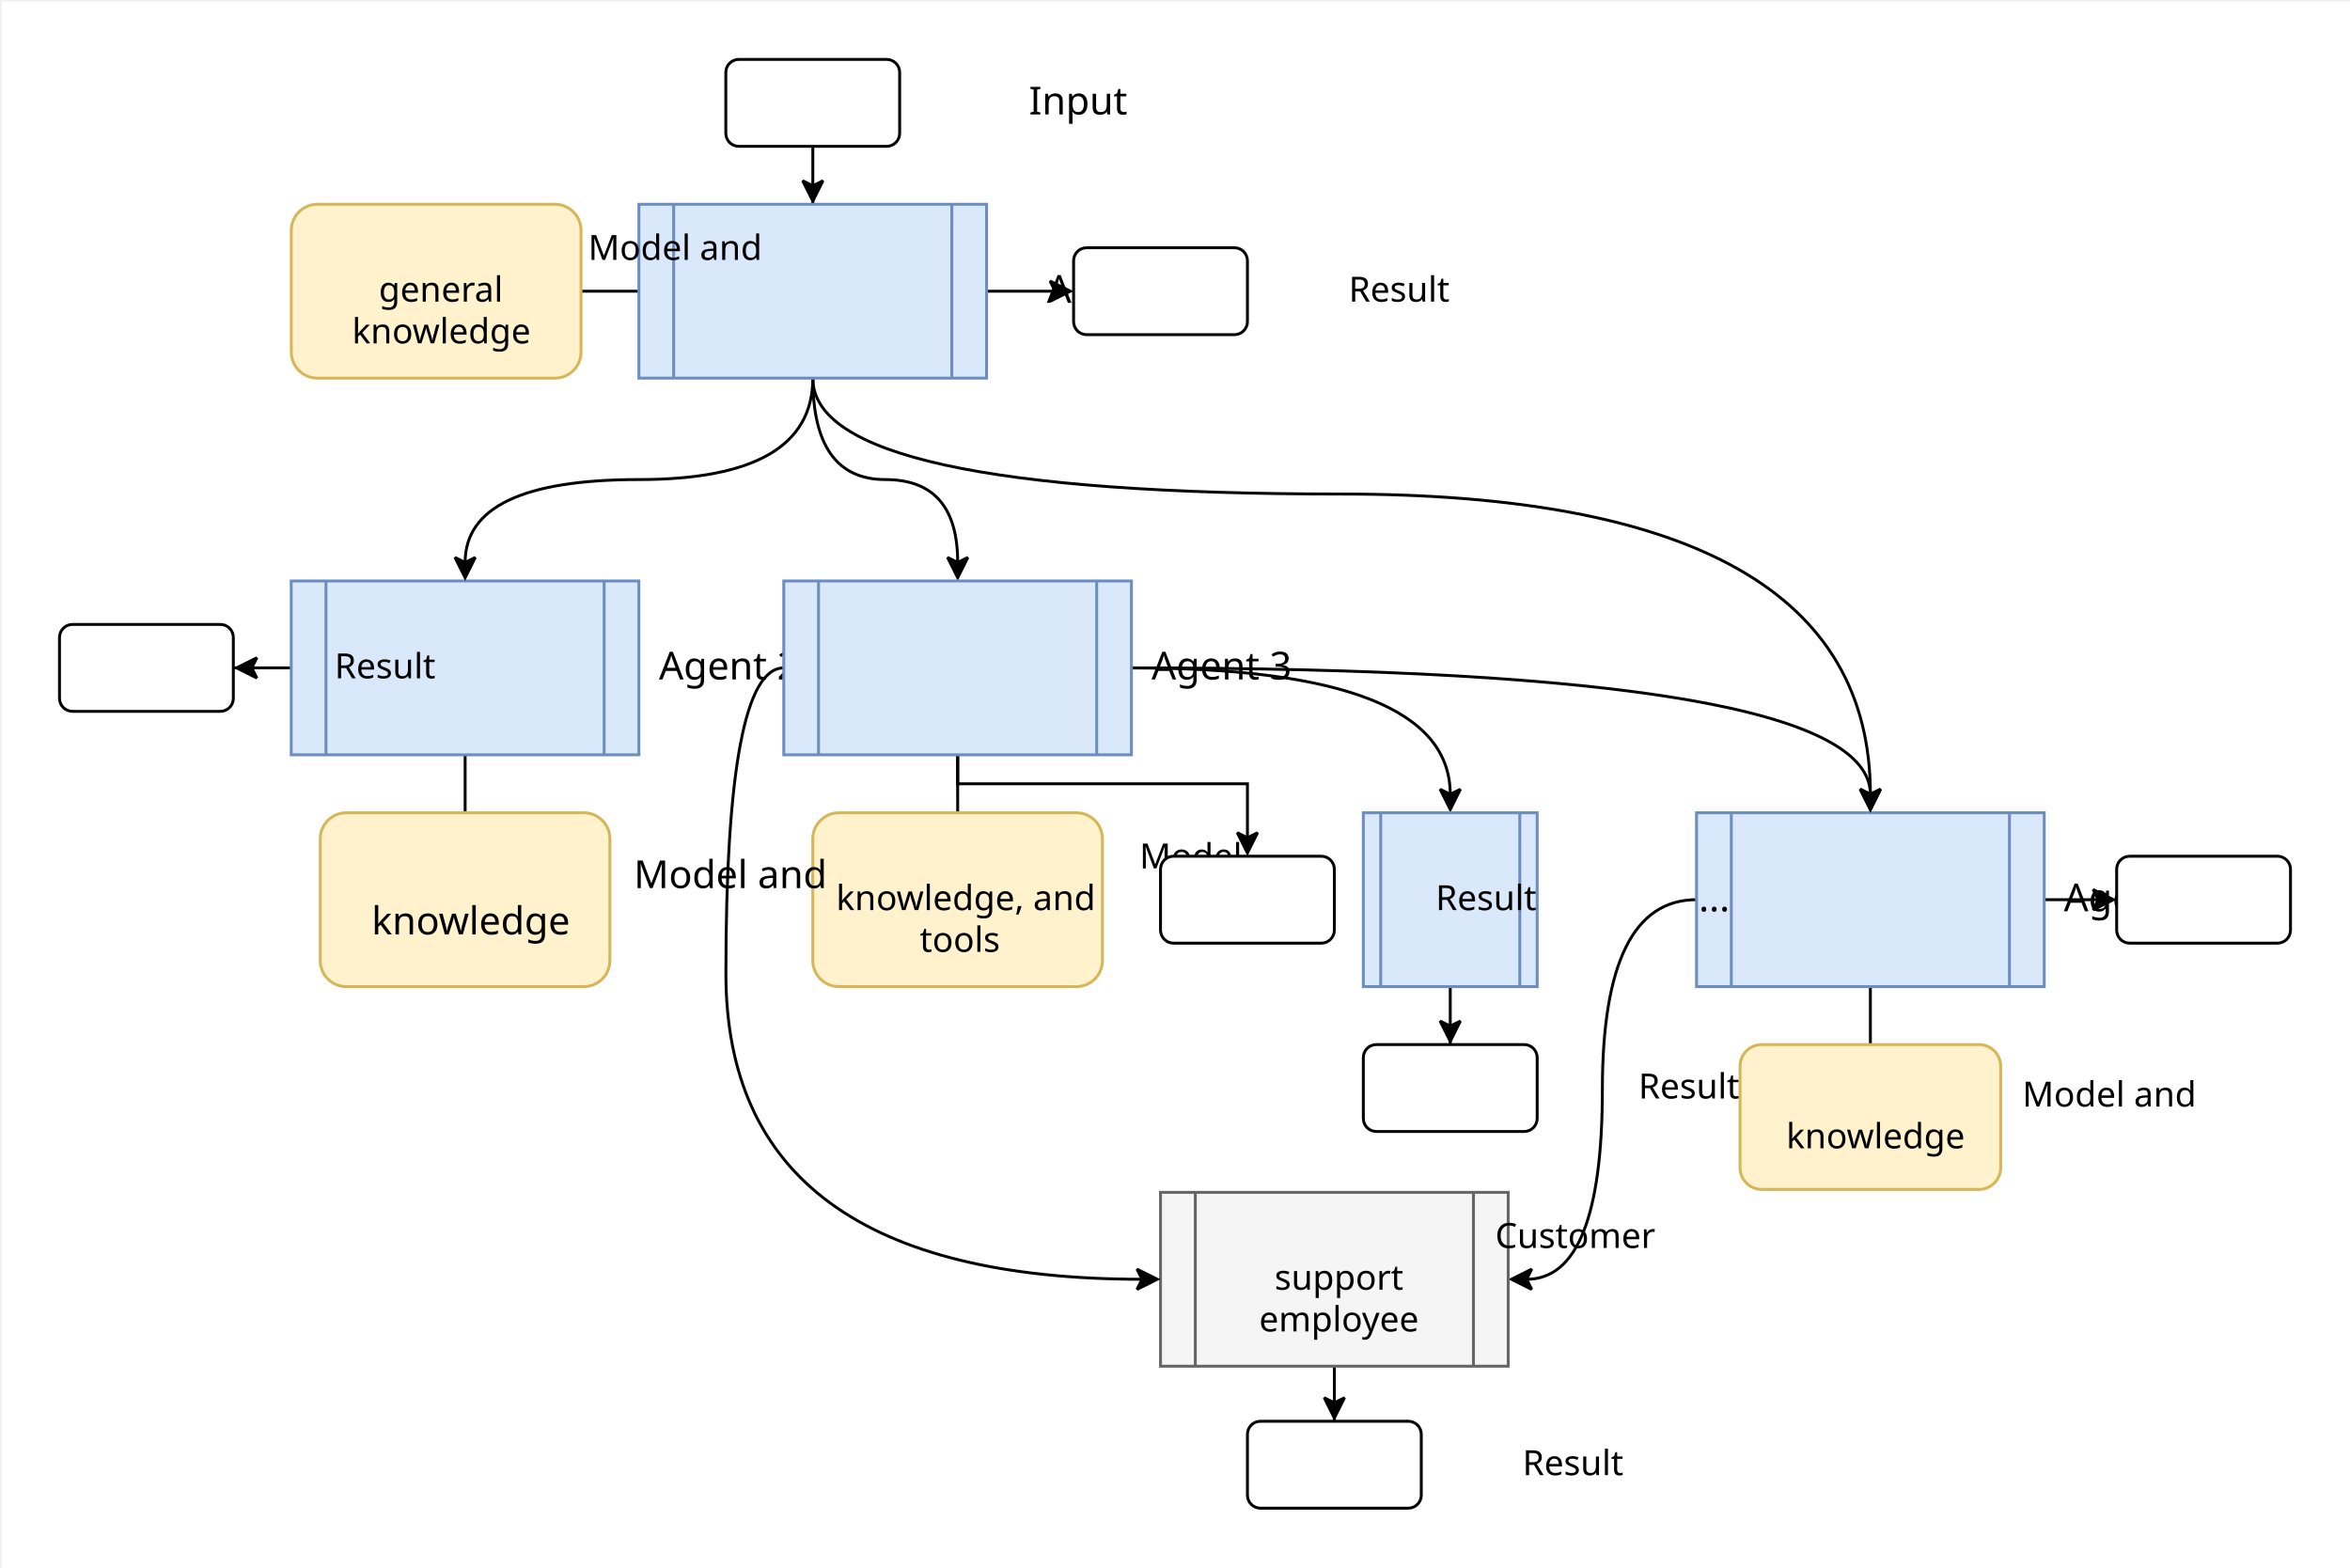
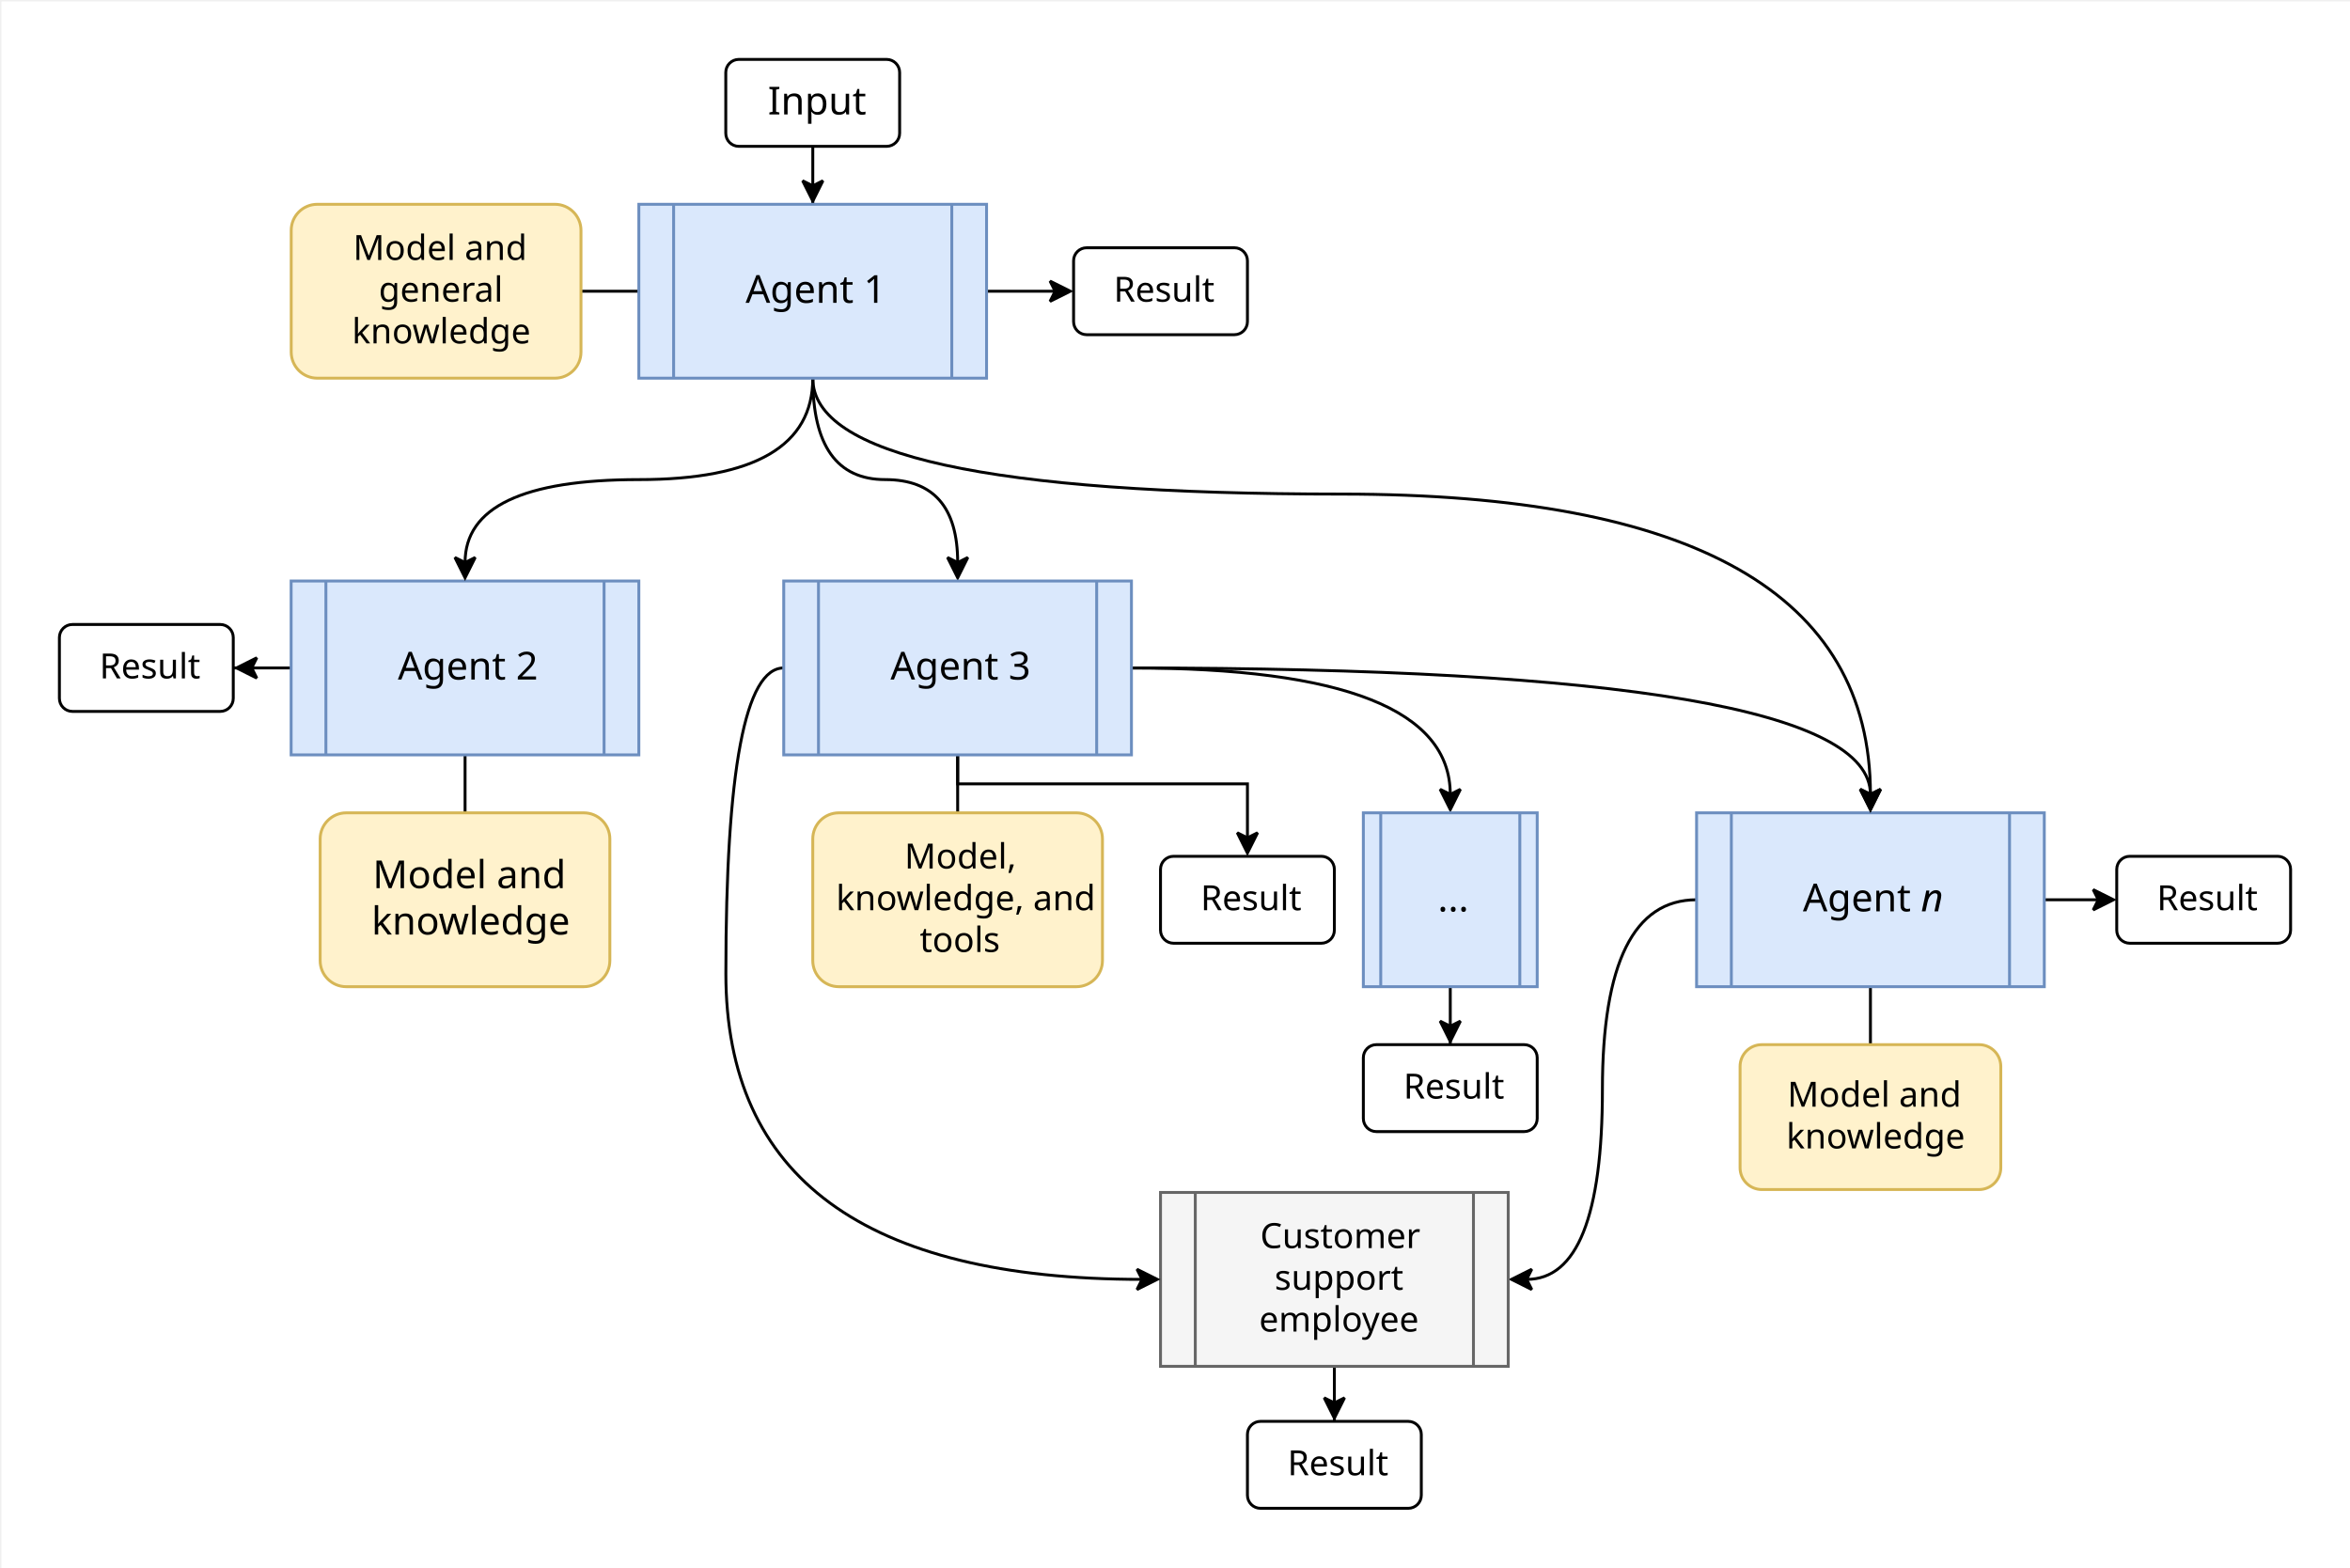
- <svg xmlns="http://www.w3.org/2000/svg" xmlns:ns1="http://schemas.microsoft.com/visio/2003/SVGExtensions/" width="8.448in" height="5.635in" viewBox="0 0 608.25 405.75" xml:space="preserve" color-interpolation-filters="sRGB" class="st15">
-   <ns1:documentProperties ns1:langID="2052" ns1:viewMarkup="false" />
-   <style type="text/css">
- 	
- 		.st1 {fill:#ffffff;stroke:none;stroke-linecap:butt;stroke-width:0.75}
- 		.st2 {fill:none}
- 		.st3 {stroke:#000000;stroke-linecap:butt;stroke-width:0.75}
- 		.st4 {fill:#000000;stroke:#000000;stroke-linecap:butt;stroke-width:0.75}
- 		.st5 {fill:#ffffff;stroke:#000000;stroke-linecap:butt;stroke-width:0.75}
- 		.st6 {fill:#000000;font-family:Segoe UI;font-size:0.833em}
- 		.st7 {fill:#dae8fc;stroke:#6c8ebf;stroke-linecap:butt;stroke-width:0.75}
- 		.st8 {stroke:#6c8ebf;stroke-linecap:butt;stroke-width:0.75}
- 		.st9 {font-size:1em;font-style:italic}
- 		.st10 {fill:#fff2cc;stroke:#d6b656;stroke-linecap:butt;stroke-width:0.75}
- 		.st11 {fill:#000000;font-family:Segoe UI;font-size:0.75em}
- 		.st12 {font-size:1em}
- 		.st13 {fill:#f5f5f5;stroke:#666666;stroke-linecap:butt;stroke-width:0.75}
- 		.st14 {stroke:#666666;stroke-linecap:butt;stroke-width:0.75}
- 		.st15 {fill:none;fill-rule:evenodd;font-size:12px;overflow:visible;stroke-linecap:square;stroke-miterlimit:3}
- 	
- 	</style>
-   <g ns1:mID="0" ns1:index="1" ns1:groupContext="foregroundPage">
-     <ns1:pageProperties ns1:drawingScale="1" ns1:pageScale="1" ns1:drawingUnits="19" ns1:shadowOffsetX="9" ns1:shadowOffsetY="-9" />
-     <g id="shape1-1" ns1:mID="1" ns1:groupContext="shape" transform="translate(0.375,0.375)">
-       <rect x="0" y="0" width="608.25" height="405.75" class="st1" />
+ <svg xmlns="http://www.w3.org/2000/svg" width="811" height="541" class="st15" color-interpolation-filters="sRGB" viewBox="0 0 608.25 405.75" xml:space="preserve">
+   <style type="text/css">.st1{fill:#fff;stroke:none;stroke-linecap:butt;stroke-width:.75}.st2{fill:none}.st3,.st4,.st5{stroke:#000;stroke-linecap:butt;stroke-width:.75}.st4{fill:#000}.st5{fill:#fff}.st6{fill:#000;font-family:Segoe UI;font-size:.833em}.st7{fill:#dae8fc}.st7,.st8{stroke:#6c8ebf;stroke-linecap:butt;stroke-width:.75}.st9{font-size:1em;font-style:italic}.st10{fill:#fff2cc;stroke:#d6b656;stroke-linecap:butt;stroke-width:.75}.st11{fill:#000;font-family:Segoe UI;font-size:.75em}.st12{font-size:1em}.st13{fill:#f5f5f5}.st13,.st14{stroke:#666;stroke-linecap:butt;stroke-width:.75}.st15{fill:none;fill-rule:evenodd;font-size:12px;overflow:visible;stroke-linecap:square;stroke-miterlimit:3}</style>
+   <g>
+     <g id="shape1-1" transform="translate(0.375,0.375)">
+       <rect width="608.25" height="405.75" x="0" y="0" class="st1" />
    </g>
-     <g id="group2-3" transform="translate(15.375,-15.375)" ns1:mID="2" ns1:groupContext="group">
-       <g id="group3-4" transform="translate(192.375,-337.5)" ns1:mID="3" ns1:groupContext="group">
-         <g id="shape4-5" ns1:mID="4" ns1:groupContext="shape" transform="translate(2.625,5.68434E-14)">
+     <g id="group2-3" transform="translate(15.375,-15.375)">
+       <g id="group3-4" transform="translate(192.375,-337.5)">
+         <g id="shape4-5" transform="translate(2.625,5.68434E-14)">
          <path d="M0 390.75 L0 405.75 L0 390.75 L0 400.97 L0 390.75 Z" class="st2" />
          <path d="M0 390.75 L0 405.75 L0 390.75 L0 400.97" class="st3" />
        </g>
-         <g id="shape5-8" ns1:mID="5" ns1:groupContext="shape" transform="translate(7.99361E-15,-0.84)">
-           <path d="M2.63 405.75 L0 400.5 L2.63 401.81 L5.25 400.5 L2.63 405.75 Z" class="st4" />
-         </g>
-       </g>
-       <g id="group6-10" transform="translate(172.478,-352.5)" ns1:mID="6" ns1:groupContext="group">
-         <g id="shape7-11" ns1:mID="7" ns1:groupContext="shape">
-           <path d="M0 402.37 A3.375 3.375 -180 0 0 3.37 405.75 L41.63 405.75 A3.375 3.375 -180 0 0 45 402.37 L45          386.62 A3.375 3.375 -180 0 0 41.63 383.25 L3.37 383.25 A3.375 3.375 -180 0 0 0 386.62 L0          402.37 Z" class="st5" />
-         </g>
-         <g id="shape6-13" ns1:mID="6" ns1:groupContext="groupContent">
-           <ns1:textBlock ns1:margins="rect(0,0,0,0)" />
-           <ns1:textRect cx="22.5" cy="394.5" width="45.01" height="22.5" />
-           <text x="10.88" y="397.5" class="st6" ns1:langID="1033">
-             <ns1:paragraph ns1:horizAlign="1" />
-             <ns1:tabList />Input</text>
-         </g>
-       </g>
-       <g id="shape9-15" ns1:mID="9" ns1:groupContext="shape" transform="translate(105,-180)">
+         <g id="shape5-8" transform="translate(7.99361E-15,-0.84)">
+           <path d="M2.63 405.75 L0 400.5 L2.63 401.81 L5.25 400.5 L2.63 405.75 Z" class="st4" />
+         </g>
+       </g>
+       <g id="group6-10" transform="translate(172.478,-352.5)">
+         <g id="shape7-11">
+           <path d="M0 402.37 A3.375 3.375 -180 0 0 3.37 405.75 L41.63 405.75 A3.375 3.375 -180 0 0 45 402.37 L45 386.62 A3.375 3.375 -180 0 0 41.63 383.25 L3.37 383.25 A3.375 3.375 -180 0 0 0 386.62 L0 402.37 Z" class="st5" />
+         </g>
+         <g id="shape6-13">
+           <text x="10.88" y="397.5" class="st6">Input</text>
+         </g>
+       </g>
+       <g id="shape9-15" transform="translate(105,-180)">
        <path d="M0 390.75 L0 405.75 L0 390.75 L0 405.75 L0 390.75 Z" class="st2" />
        <path d="M0 390.75 L0 405.75 L0 390.75 L0 405.75" class="st3" />
      </g>
-       <g id="group10-18" transform="translate(45,-214.875)" ns1:mID="10" ns1:groupContext="group">
-         <g id="shape11-19" ns1:mID="11" ns1:groupContext="shape" transform="translate(6.99441E-15,-2.625)">
+       <g id="group10-18" transform="translate(45,-214.875)">
+         <g id="shape11-19" transform="translate(6.99441E-15,-2.625)">
          <path d="M14.98 405.75 L0 405.75 L15 405.75 L4.78 405.75 L14.98 405.75 Z" class="st2" />
          <path d="M14.98 405.75 L0 405.75 L15 405.75 L4.78 405.75" class="st3" />
        </g>
-         <g id="shape12-22" ns1:mID="12" ns1:groupContext="shape" transform="translate(0.84,5.68434E-14)">
+         <g id="shape12-22" transform="translate(0.84,5.68434E-14)">
          <path d="M0 403.12 L5.25 400.5 L3.94 403.12 L5.25 405.75 L0 403.12 Z" class="st4" />
        </g>
      </g>
-       <g id="group13-24" transform="translate(59.9775,-195)" ns1:mID="13" ns1:groupContext="group">
-         <g id="group14-25" ns1:mID="14" ns1:groupContext="group">
-           <g id="shape15-26" ns1:mID="15" ns1:groupContext="shape">
-             <rect x="0" y="360.75" width="90" height="45" class="st7" />
-           </g>
-           <g id="shape16-28" ns1:mID="16" ns1:groupContext="shape" transform="translate(9,5.68434E-14)">
+       <g id="group13-24" transform="translate(59.9775,-195)">
+         <g id="group14-25">
+           <g id="shape15-26">
+             <rect width="90" height="45" x="0" y="360.75" class="st7" />
+           </g>
+           <g id="shape16-28" transform="translate(9,5.68434E-14)">
            <path d="M0 360.75 L0 405.75 L0 360.75 ZM72 360.75 L72 405.75 L72 360.75 Z" class="st2" />
            <path d="M0 360.75 L0 405.75M72 360.75 L72 405.75" class="st8" />
          </g>
        </g>
-         <g id="shape13-31" ns1:mID="13" ns1:groupContext="groupContent">
-           <ns1:textBlock ns1:margins="rect(0,0,0,0)" />
-           <ns1:textRect cx="45" cy="383.25" width="90.01" height="45" />
-           <text x="27.63" y="386.25" class="st6" ns1:langID="1033">
-             <ns1:paragraph ns1:horizAlign="1" />
-             <ns1:tabList />Agent 2</text>
-         </g>
-       </g>
-       <g id="shape18-33" ns1:mID="18" ns1:groupContext="shape" transform="translate(232.477,-180)">
+         <g id="shape13-31">
+           <text x="27.63" y="386.25" class="st6">Agent 2</text>
+         </g>
+       </g>
+       <g id="shape18-33" transform="translate(232.477,-180)">
        <path d="M0 390.75 L0.02 405.75 L0.02 390.75 L0.02 405.75 L0 390.75 Z" class="st2" />
        <path d="M0 390.75 L0.02 405.75 L0.02 390.75 L0.02 405.75" class="st3" />
      </g>
-       <g id="group19-36" transform="translate(375.84,-56.625)" ns1:mID="19" ns1:groupContext="group">
-         <g id="shape20-37" ns1:mID="20" ns1:groupContext="shape" transform="translate(3.9375,-2.625)">
+       <g id="group19-36" transform="translate(375.84,-56.625)">
+         <g id="shape20-37" transform="translate(3.9375,-2.625)">
          <path d="M43.97 307.5 C27.72 307.5 19.6 323.87 19.6 356.62 C19.6 389.37 13.07 405.75 0 405.75 L43.97 307.5 Z" class="st2" />
          <path d="M43.97 307.5 C27.72 307.5 19.6 323.87 19.6 356.62 C19.6 389.37 13.07 405.75 0 405.75" class="st3" />
        </g>
-         <g id="shape21-40" ns1:mID="21" ns1:groupContext="shape">
+         <g id="shape21-40">
          <path d="M0 403.12 L5.25 400.5 L3.94 403.12 L5.25 405.75 L0 403.12 Z" class="st4" />
        </g>
      </g>
-       <g id="shape22-42" ns1:mID="22" ns1:groupContext="shape" transform="translate(468.75,-120)">
+       <g id="shape22-42" transform="translate(468.75,-120)">
        <path d="M0 390.75 L0 405.75 L0 390.75 L0 405.75 L0 390.75 Z" class="st2" />
        <path d="M0 390.75 L0 405.75 L0 390.75 L0 405.75" class="st3" />
      </g>
-       <g id="group23-45" transform="translate(513.75,-154.875)" ns1:mID="23" ns1:groupContext="group">
-         <g id="shape24-46" ns1:mID="24" ns1:groupContext="shape" transform="translate(9.29257E-14,-2.625)">
+       <g id="group23-45" transform="translate(513.75,-154.875)">
+         <g id="shape24-46" transform="translate(9.29257E-14,-2.625)">
          <path d="M0 405.75 L15 405.75 L3.75 405.75 L13.97 405.75 L0 405.75 Z" class="st2" />
          <path d="M0 405.75 L15 405.75 L3.75 405.75 L13.97 405.75" class="st3" />
        </g>
-         <g id="shape25-49" ns1:mID="25" ns1:groupContext="shape" transform="translate(12.66,5.68434E-14)">
+         <g id="shape25-49" transform="translate(12.66,5.68434E-14)">
          <path d="M5.25 403.12 L0 405.75 L1.31 403.12 L0 400.5 L5.25 403.12 Z" class="st4" />
        </g>
      </g>
-       <g id="group26-51" transform="translate(423.75,-135)" ns1:mID="26" ns1:groupContext="group">
-         <g id="group27-52" ns1:mID="27" ns1:groupContext="group">
-           <g id="shape28-53" ns1:mID="28" ns1:groupContext="shape">
-             <rect x="0" y="360.75" width="90" height="45" class="st7" />
-           </g>
-           <g id="shape29-55" ns1:mID="29" ns1:groupContext="shape" transform="translate(9,5.68434E-14)">
+       <g id="group26-51" transform="translate(423.75,-135)">
+         <g id="group27-52">
+           <g id="shape28-53">
+             <rect width="90" height="45" x="0" y="360.75" class="st7" />
+           </g>
+           <g id="shape29-55" transform="translate(9,5.68434E-14)">
            <path d="M0 360.75 L0 405.75 L0 360.75 ZM72 360.75 L72 405.75 L72 360.75 Z" class="st2" />
            <path d="M0 360.75 L0 405.75M72 360.75 L72 405.75" class="st8" />
          </g>
        </g>
-         <g id="shape26-58" ns1:mID="26" ns1:groupContext="groupContent">
-           <ns1:textBlock ns1:margins="rect(0,0,0,0)" />
-           <ns1:textRect cx="45" cy="383.25" width="90.01" height="45" />
-           <text x="27.51" y="386.25" class="st6" ns1:langID="1033">
-             <ns1:paragraph ns1:horizAlign="1" />
-             <ns1:tabList />Agent <tspan class="st9">n</tspan>
-           </text>
-         </g>
-       </g>
-       <g id="group31-61" transform="translate(194.993,-135)" ns1:mID="31" ns1:groupContext="group">
-         <g id="shape32-62" ns1:mID="32" ns1:groupContext="shape">
-           <path d="M0 399 A6.75 6.75 -180 0 0 6.75 405.75 L68.23 405.75 A6.75 6.75 -180 0 0 74.98 399 L74.98          367.5 A6.75 6.75 -180 0 0 68.23 360.75 L6.75 360.75 A6.75 6.75 -180 0 0 0 367.5 L0 399          Z" class="st10" />
-         </g>
-         <g id="shape31-64" ns1:mID="31" ns1:groupContext="groupContent">
-           <ns1:textBlock ns1:margins="rect(0,0,0,0)" />
-           <ns1:textRect cx="37.489" cy="383.25" width="74.98" height="45" />
-           <text x="23.74" y="375.15" class="st11" ns1:langID="1033">
-             <ns1:paragraph ns1:horizAlign="1" />
-             <ns1:tabList />Model,<ns1:newlineChar />
-             <tspan x="6.03" dy="1.2em" class="st12">knowledge, and </tspan>
-             <tspan x="27.69" dy="1.2em" class="st12">tools</tspan>
-           </text>
-         </g>
-       </g>
-       <g id="group34-68" transform="translate(435.008,-82.5)" ns1:mID="34" ns1:groupContext="group">
-         <g id="shape35-69" ns1:mID="35" ns1:groupContext="shape">
-           <path d="M0 400.12 A5.625 5.625 -180 0 0 5.63 405.75 L61.85 405.75 A5.625 5.625 -180 0 0 67.48 400.12          L67.48 373.87 A5.625 5.625 -180 0 0 61.85 368.25 L5.63 368.25 A5.625 5.625 -180 0 0 -0 373.87          L0 400.12 Z" class="st10" />
-         </g>
-         <g id="shape34-71" ns1:mID="34" ns1:groupContext="groupContent">
-           <ns1:textBlock ns1:margins="rect(0,0,0,0)" />
-           <ns1:textRect cx="33.739" cy="387" width="67.48" height="37.5" />
-           <text x="12.25" y="384.3" class="st11" ns1:langID="1033">
-             <ns1:paragraph ns1:horizAlign="1" />
-             <ns1:tabList />Model and<ns1:newlineChar />
-             <tspan x="11.97" dy="1.2em" class="st12">knowledge</tspan>
-           </text>
-         </g>
-       </g>
-       <g id="shape37-74" ns1:mID="37" ns1:groupContext="shape" transform="translate(135,-315)">
+         <g id="shape26-58">
+           <text x="27.51" y="386.25" class="st6">Agent <tspan class="st9">n</tspan>
+           </text>
+         </g>
+       </g>
+       <g id="group31-61" transform="translate(194.993,-135)">
+         <g id="shape32-62">
+           <path d="M0 399 A6.75 6.75 -180 0 0 6.75 405.75 L68.23 405.75 A6.75 6.75 -180 0 0 74.98 399 L74.98 367.5 A6.75 6.75 -180 0 0 68.23 360.75 L6.75 360.75 A6.75 6.75 -180 0 0 0 367.5 L0 399 Z" class="st10" />
+         </g>
+         <g id="shape31-64">
+           <text x="23.74" y="375.15" class="st11">Model,<tspan x="6.03" class="st12" dy="1.2em">knowledge, and </tspan>
+             <tspan x="27.69" class="st12" dy="1.2em">tools</tspan>
+           </text>
+         </g>
+       </g>
+       <g id="group34-68" transform="translate(435.008,-82.5)">
+         <g id="shape35-69">
+           <path d="M0 400.12 A5.625 5.625 -180 0 0 5.63 405.75 L61.85 405.75 A5.625 5.625 -180 0 0 67.48 400.12 L67.48 373.87 A5.625 5.625 -180 0 0 61.85 368.25 L5.63 368.25 A5.625 5.625 -180 0 0 -0 373.87 L0 400.12 Z" class="st10" />
+         </g>
+         <g id="shape34-71">
+           <text x="12.25" y="384.3" class="st11">Model and<tspan x="11.97" class="st12" dy="1.2em">knowledge</tspan>
+           </text>
+         </g>
+       </g>
+       <g id="shape37-74" transform="translate(135,-315)">
        <path d="M14.98 405.75 L0 405.75 L15 405.75 L0 405.75 L14.98 405.75 Z" class="st2" />
        <path d="M14.98 405.75 L0 405.75 L15 405.75 L0 405.75" class="st3" />
      </g>
-       <g id="group38-77" transform="translate(102.375,-240.84)" ns1:mID="38" ns1:groupContext="group">
-         <g id="shape39-78" ns1:mID="39" ns1:groupContext="shape" transform="translate(2.625,-3.9375)">
+       <g id="group38-77" transform="translate(102.375,-240.84)">
+         <g id="shape39-78" transform="translate(2.625,-3.9375)">
          <path d="M90 358.03 C90 375.53 75 384.28 45 384.28 C15 384.28 0 391.43 0 405.75 L90 358.03 Z" class="st2" />
          <path d="M90 358.03 C90 375.53 75 384.28 45 384.28 C15 384.28 0 391.43 0 405.75" class="st3" />
        </g>
-         <g id="shape40-81" ns1:mID="40" ns1:groupContext="shape">
+         <g id="shape40-81">
          <path d="M2.62 405.75 L0 400.5 L2.62 401.81 L5.25 400.5 L2.62 405.75 Z" class="st4" />
        </g>
      </g>
-       <g id="group41-83" transform="translate(195,-240.84)" ns1:mID="41" ns1:groupContext="group">
-         <g id="shape42-84" ns1:mID="42" ns1:groupContext="shape" transform="translate(-4.39648E-14,-3.9375)">
+       <g id="group41-83" transform="translate(195,-240.84)">
+         <g id="shape42-84" transform="translate(-4.39648E-14,-3.9375)">
          <path d="M0 358.03 C0 375.53 6.25 384.28 18.75 384.28 C31.25 384.28 37.5 391.43 37.5 405.75 L0 358.03 Z" class="st2" />
          <path d="M0 358.03 C0 375.53 6.25 384.28 18.75 384.28 C31.25 384.28 37.5 391.43 37.5 405.75" class="st3" />
        </g>
-         <g id="shape43-87" ns1:mID="43" ns1:groupContext="shape" transform="translate(34.875,5.68434E-14)">
-           <path d="M2.63 405.75 L0 400.5 L2.63 401.81 L5.25 400.5 L2.63 405.75 Z" class="st4" />
-         </g>
-       </g>
-       <g id="group44-89" transform="translate(239.977,-312.375)" ns1:mID="44" ns1:groupContext="group">
-         <g id="shape45-90" ns1:mID="45" ns1:groupContext="shape" transform="translate(-1.65867E-13,-2.625)">
+         <g id="shape43-87" transform="translate(34.875,5.68434E-14)">
+           <path d="M2.63 405.75 L0 400.5 L2.63 401.81 L5.25 400.5 L2.63 405.75 Z" class="st4" />
+         </g>
+       </g>
+       <g id="group44-89" transform="translate(239.977,-312.375)">
+         <g id="shape45-90" transform="translate(-1.65867E-13,-2.625)">
          <path d="M0 405.75 L15.02 405.75 L7.52 405.75 L17.74 405.75 L0 405.75 Z" class="st2" />
          <path d="M0 405.75 L15.02 405.75 L7.52 405.75 L17.74 405.75" class="st3" />
        </g>
-         <g id="shape46-93" ns1:mID="46" ns1:groupContext="shape" transform="translate(16.4325,1.13687E-13)">
+         <g id="shape46-93" transform="translate(16.4325,1.13687E-13)">
          <path d="M5.25 403.12 L0 405.75 L1.31 403.12 L0 400.5 L5.25 403.12 Z" class="st4" />
        </g>
      </g>
-       <g id="group47-95" transform="translate(195,-180.84)" ns1:mID="47" ns1:groupContext="group">
-         <g id="shape48-96" ns1:mID="48" ns1:groupContext="shape" transform="translate(1.15108E-12,-3.9375)">
+       <g id="group47-95" transform="translate(195,-180.84)">
+         <g id="shape48-96" transform="translate(1.15108E-12,-3.9375)">
          <path d="M0 298.03 C0 318.03 45.62 328.03 136.87 328.03 C228.12 328.03 273.75 353.93 273.75 405.75 L0 298.03 Z" class="st2" />
          <path d="M0 298.03 C0 318.03 45.62 328.03 136.87 328.03 C228.12 328.03 273.75 353.93 273.75 405.75" class="st3" />
        </g>
-         <g id="shape49-99" ns1:mID="49" ns1:groupContext="shape" transform="translate(271.125,5.68434E-14)">
-           <path d="M2.63 405.75 L0 400.5 L2.63 401.81 L5.25 400.5 L2.63 405.75 Z" class="st4" />
-         </g>
-       </g>
-       <g id="group50-101" transform="translate(149.978,-292.5)" ns1:mID="50" ns1:groupContext="group">
-         <g id="group51-102" ns1:mID="51" ns1:groupContext="group">
-           <g id="shape52-103" ns1:mID="52" ns1:groupContext="shape">
-             <rect x="0" y="360.75" width="90" height="45" class="st7" />
-           </g>
-           <g id="shape53-105" ns1:mID="53" ns1:groupContext="shape" transform="translate(9,5.68434E-14)">
+         <g id="shape49-99" transform="translate(271.125,5.68434E-14)">
+           <path d="M2.63 405.75 L0 400.5 L2.63 401.81 L5.25 400.5 L2.63 405.75 Z" class="st4" />
+         </g>
+       </g>
+       <g id="group50-101" transform="translate(149.978,-292.5)">
+         <g id="group51-102">
+           <g id="shape52-103">
+             <rect width="90" height="45" x="0" y="360.75" class="st7" />
+           </g>
+           <g id="shape53-105" transform="translate(9,5.68434E-14)">
            <path d="M0 360.75 L0 405.75 L0 360.75 ZM72 360.75 L72 405.75 L72 360.75 Z" class="st2" />
            <path d="M0 360.75 L0 405.75M72 360.75 L72 405.75" class="st8" />
          </g>
-           <g id="shape51-108" ns1:mID="51" ns1:groupContext="groupContent">
-             <ns1:textBlock ns1:margins="rect(0,0,0,0)" />
-             <ns1:textRect cx="45" cy="383.25" width="90.01" height="45" />
-             <text x="27.63" y="386.25" class="st6" ns1:langID="1033">
-               <ns1:paragraph ns1:horizAlign="1" />
-               <ns1:tabList />Agent 1</text>
-           </g>
-         </g>
-       </g>
-       <g id="group55-110" transform="translate(327.375,-21.75)" ns1:mID="55" ns1:groupContext="group">
-         <g id="shape56-111" ns1:mID="56" ns1:groupContext="shape" transform="translate(2.625,5.68434E-14)">
+           <g id="shape51-108">
+             <text x="27.63" y="386.25" class="st6">Agent 1</text>
+           </g>
+         </g>
+       </g>
+       <g id="group55-110" transform="translate(327.375,-21.75)">
+         <g id="shape56-111" transform="translate(2.625,5.68434E-14)">
          <path d="M0 390.75 L0 405.75 L0 390 L0 400.22 L0 390.75 Z" class="st2" />
          <path d="M0 390.75 L0 405.75 L0 390 L0 400.22" class="st3" />
        </g>
-         <g id="shape57-114" ns1:mID="57" ns1:groupContext="shape" transform="translate(4.44644E-14,-1.59)">
+         <g id="shape57-114" transform="translate(4.44644E-14,-1.59)">
          <path d="M2.62 405.75 L0 400.5 L2.62 401.81 L5.25 400.5 L2.62 405.75 Z" class="st4" />
        </g>
      </g>
-       <g id="group58-116" transform="translate(285,-36.75)" ns1:mID="58" ns1:groupContext="group">
-         <g id="group59-117" ns1:mID="59" ns1:groupContext="group">
-           <g id="shape60-118" ns1:mID="60" ns1:groupContext="shape">
-             <rect x="0" y="360.75" width="90" height="45" class="st13" />
-           </g>
-           <g id="shape61-120" ns1:mID="61" ns1:groupContext="shape" transform="translate(9,5.68434E-14)">
+       <g id="group58-116" transform="translate(285,-36.75)">
+         <g id="group59-117">
+           <g id="shape60-118">
+             <rect width="90" height="45" x="0" y="360.75" class="st13" />
+           </g>
+           <g id="shape61-120" transform="translate(9,5.68434E-14)">
            <path d="M0 360.75 L0 405.75 L0 360.75 ZM72 360.75 L72 405.75 L72 360.75 Z" class="st2" />
            <path d="M0 360.75 L0 405.75M72 360.75 L72 405.75" class="st14" />
          </g>
        </g>
-         <g id="shape58-123" ns1:mID="58" ns1:groupContext="groupContent">
-           <ns1:textBlock ns1:margins="rect(0,0,0,0)" />
-           <ns1:textRect cx="45" cy="383.25" width="90.01" height="45" />
-           <text x="25.8" y="375.15" class="st11" ns1:langID="1033">
-             <ns1:paragraph ns1:horizAlign="1" />
-             <ns1:tabList />Customer <ns1:newlineChar />
-             <tspan x="29.53" dy="1.2em" class="st12">support <ns1:newlineChar />
-             </tspan>
-             <tspan x="25.51" dy="1.2em" class="st12">employee</tspan>
-           </text>
-         </g>
-       </g>
-       <g id="group63-127" transform="translate(67.4925,-135)" ns1:mID="63" ns1:groupContext="group">
-         <g id="shape64-128" ns1:mID="64" ns1:groupContext="shape">
-           <path d="M0 399 A6.75 6.75 -180 0 0 6.75 405.75 L68.23 405.75 A6.75 6.75 -180 0 0 74.98 399 L74.98          367.5 A6.75 6.75 -180 0 0 68.23 360.75 L6.75 360.75 A6.75 6.75 -180 0 0 -0 367.5 L0          399 Z" class="st10" />
-         </g>
-         <g id="shape63-130" ns1:mID="63" ns1:groupContext="groupContent">
-           <ns1:textBlock ns1:margins="rect(0,0,0,0)" />
-           <ns1:textRect cx="37.489" cy="383.25" width="74.98" height="45" />
-           <text x="13.61" y="380.25" class="st6" ns1:langID="1033">
-             <ns1:paragraph ns1:horizAlign="1" />
-             <ns1:tabList />Model and<ns1:newlineChar />
-             <tspan x="13.3" dy="1.2em" class="st12">knowledge</tspan>
-           </text>
-         </g>
-       </g>
-       <g id="group66-133" transform="translate(277.477,-180.84)" ns1:mID="66" ns1:groupContext="group">
-         <g id="shape67-134" ns1:mID="67" ns1:groupContext="shape" transform="translate(1.00719E-12,-3.9375)">
+         <g id="shape58-123">
+           <text x="25.8" y="375.15" class="st11">Customer <tspan x="29.53" class="st12" dy="1.2em">support </tspan>
+             <tspan x="25.51" class="st12" dy="1.2em">employee</tspan>
+           </text>
+         </g>
+       </g>
+       <g id="group63-127" transform="translate(67.4925,-135)">
+         <g id="shape64-128">
+           <path d="M0 399 A6.75 6.75 -180 0 0 6.75 405.75 L68.23 405.75 A6.75 6.75 -180 0 0 74.98 399 L74.98 367.5 A6.75 6.75 -180 0 0 68.23 360.75 L6.75 360.75 A6.75 6.75 -180 0 0 -0 367.5 L0 399 Z" class="st10" />
+         </g>
+         <g id="shape63-130">
+           <text x="13.61" y="380.25" class="st6">Model and<tspan x="13.3" class="st12" dy="1.2em">knowledge</tspan>
+           </text>
+         </g>
+       </g>
+       <g id="group66-133" transform="translate(277.477,-180.84)">
+         <g id="shape67-134" transform="translate(1.00719E-12,-3.9375)">
          <path d="M0 373.03 C127.52 373.03 191.27 383.93 191.27 405.75 L0 373.03 Z" class="st2" />
          <path d="M0 373.03 C127.52 373.03 191.27 383.93 191.27 405.75" class="st3" />
        </g>
-         <g id="shape68-137" ns1:mID="68" ns1:groupContext="shape" transform="translate(188.648,5.68434E-14)">
-           <path d="M2.63 405.75 L0 400.5 L2.63 401.81 L5.25 400.5 L2.63 405.75 Z" class="st4" />
-         </g>
-       </g>
-       <g id="group69-139" transform="translate(277.478,-180.84)" ns1:mID="69" ns1:groupContext="group">
-         <g id="shape70-140" ns1:mID="70" ns1:groupContext="shape" transform="translate(3.35731E-13,-3.9375)">
+         <g id="shape68-137" transform="translate(188.648,5.68434E-14)">
+           <path d="M2.63 405.75 L0 400.5 L2.63 401.81 L5.25 400.5 L2.63 405.75 Z" class="st4" />
+         </g>
+       </g>
+       <g id="group69-139" transform="translate(277.478,-180.84)">
+         <g id="shape70-140" transform="translate(3.35731E-13,-3.9375)">
          <path d="M0 373.03 C55.02 373.03 82.52 383.93 82.52 405.75 L0 373.03 Z" class="st2" />
          <path d="M0 373.03 C55.02 373.03 82.52 383.93 82.52 405.75" class="st3" />
        </g>
-         <g id="shape71-143" ns1:mID="71" ns1:groupContext="shape" transform="translate(79.8975,5.68434E-14)">
-           <path d="M2.63 405.75 L0 400.5 L2.63 401.81 L5.25 400.5 L2.63 405.75 Z" class="st4" />
-         </g>
-       </g>
-       <g id="group72-145" transform="translate(232.5,-169.59)" ns1:mID="72" ns1:groupContext="group">
-         <g id="shape73-146" ns1:mID="73" ns1:groupContext="shape" transform="translate(-1.51079E-12,-3.9375)">
+         <g id="shape71-143" transform="translate(79.8975,5.68434E-14)">
+           <path d="M2.63 405.75 L0 400.5 L2.63 401.81 L5.25 400.5 L2.63 405.75 Z" class="st4" />
+         </g>
+       </g>
+       <g id="group72-145" transform="translate(232.5,-169.59)">
+         <g id="shape73-146" transform="translate(-1.51079E-12,-3.9375)">
          <path d="M0 384.28 L0 391.78 L75 391.78 L75 405.75 L0 384.28 Z" class="st2" />
          <path d="M0 384.28 L0 391.78 L75 391.78 L75 405.75" class="st3" />
        </g>
-         <g id="shape74-149" ns1:mID="74" ns1:groupContext="shape" transform="translate(72.375,0)">
+         <g id="shape74-149" transform="translate(72.375,0)">
          <path d="M2.62 405.75 L0 400.5 L2.62 401.81 L5.25 400.5 L2.62 405.75 Z" class="st4" />
        </g>
      </g>
-       <g id="group75-151" transform="translate(172.5,-56.625)" ns1:mID="75" ns1:groupContext="group">
-         <g id="shape76-152" ns1:mID="76" ns1:groupContext="shape" transform="translate(-3.19744E-13,-2.625)">
+       <g id="group75-151" transform="translate(172.5,-56.625)">
+         <g id="shape76-152" transform="translate(-3.19744E-13,-2.625)">
          <path d="M14.98 247.5 C4.99 247.5 0 273.88 0 326.63 C0 379.38 35.91 405.75 107.72 405.75 L14.98 247.5 Z" class="st2" />
          <path d="M14.98 247.5 C4.99 247.5 0 273.88 0 326.63 C0 379.38 35.91 405.75 107.72 405.75" class="st3" />
        </g>
-         <g id="shape77-155" ns1:mID="77" ns1:groupContext="shape" transform="translate(106.41,1.13687E-13)">
+         <g id="shape77-155" transform="translate(106.41,1.13687E-13)">
          <path d="M5.25 403.12 L0 405.75 L1.31 403.12 L0 400.5 L5.25 403.12 Z" class="st4" />
        </g>
      </g>
-       <g id="group78-157" transform="translate(187.477,-195)" ns1:mID="78" ns1:groupContext="group">
-         <g id="group79-158" ns1:mID="79" ns1:groupContext="group">
-           <g id="shape80-159" ns1:mID="80" ns1:groupContext="shape">
-             <rect x="0" y="360.75" width="90" height="45" class="st7" />
-           </g>
-           <g id="shape81-161" ns1:mID="81" ns1:groupContext="shape" transform="translate(9,5.68434E-14)">
+       <g id="group78-157" transform="translate(187.477,-195)">
+         <g id="group79-158">
+           <g id="shape80-159">
+             <rect width="90" height="45" x="0" y="360.75" class="st7" />
+           </g>
+           <g id="shape81-161" transform="translate(9,5.68434E-14)">
            <path d="M0 360.75 L0 405.75 L0 360.75 ZM72 360.75 L72 405.75 L72 360.75 Z" class="st2" />
            <path d="M0 360.75 L0 405.75M72 360.75 L72 405.75" class="st8" />
          </g>
        </g>
-         <g id="shape78-164" ns1:mID="78" ns1:groupContext="groupContent">
-           <ns1:textBlock ns1:margins="rect(0,0,0,0)" />
-           <ns1:textRect cx="45" cy="383.25" width="90.01" height="45" />
-           <text x="27.63" y="386.25" class="st6" ns1:langID="1033">
-             <ns1:paragraph ns1:horizAlign="1" />
-             <ns1:tabList />Agent 3</text>
-         </g>
-       </g>
-       <g id="group83-166" transform="translate(357.375,-120)" ns1:mID="83" ns1:groupContext="group">
-         <g id="shape84-167" ns1:mID="84" ns1:groupContext="shape" transform="translate(2.625,5.68434E-14)">
+         <g id="shape78-164">
+           <text x="27.63" y="386.25" class="st6">Agent 3</text>
+         </g>
+       </g>
+       <g id="group83-166" transform="translate(357.375,-120)">
+         <g id="shape84-167" transform="translate(2.625,5.68434E-14)">
          <path d="M0 390.75 L0 405.75 L0 390.75 L0 400.97 L0 390.75 Z" class="st2" />
          <path d="M0 390.75 L0 405.75 L0 390.75 L0 400.97" class="st3" />
        </g>
-         <g id="shape85-170" ns1:mID="85" ns1:groupContext="shape" transform="translate(-6.04516E-14,-0.84)">
+         <g id="shape85-170" transform="translate(-6.04516E-14,-0.84)">
          <path d="M2.62 405.75 L0 400.5 L2.62 401.81 L5.25 400.5 L2.62 405.75 Z" class="st4" />
        </g>
      </g>
-       <g id="group86-172" transform="translate(337.5,-135)" ns1:mID="86" ns1:groupContext="group">
-         <g id="group87-173" ns1:mID="87" ns1:groupContext="group">
-           <g id="shape88-174" ns1:mID="88" ns1:groupContext="shape">
-             <rect x="0" y="360.75" width="45" height="45" class="st7" />
-           </g>
-           <g id="shape89-176" ns1:mID="89" ns1:groupContext="shape" transform="translate(4.5,5.68434E-14)">
+       <g id="group86-172" transform="translate(337.5,-135)">
+         <g id="group87-173">
+           <g id="shape88-174">
+             <rect width="45" height="45" x="0" y="360.75" class="st7" />
+           </g>
+           <g id="shape89-176" transform="translate(4.5,5.68434E-14)">
            <path d="M0 360.75 L0 405.75 L0 360.75 ZM36 360.75 L36 405.75 L36 360.75 Z" class="st2" />
            <path d="M0 360.75 L0 405.75M36 360.75 L36 405.75" class="st8" />
          </g>
        </g>
-         <g id="shape86-179" ns1:mID="86" ns1:groupContext="groupContent">
-           <ns1:textBlock ns1:margins="rect(0,0,0,0)" />
-           <ns1:textRect cx="22.5" cy="383.25" width="45.01" height="45" />
-           <text x="19.25" y="386.25" class="st6" ns1:langID="2052">
-             <ns1:paragraph ns1:horizAlign="1" />
-             <ns1:tabList />...</text>
-         </g>
-       </g>
-       <g id="group91-181" transform="translate(60,-292.5)" ns1:mID="91" ns1:groupContext="group">
-         <g id="shape92-182" ns1:mID="92" ns1:groupContext="shape">
-           <path d="M0 399 A6.75 6.75 -180 0 0 6.75 405.75 L68.25 405.75 A6.75 6.75 -180 0 0 75 399 L75 367.5          A6.75 6.75 -180 0 0 68.25 360.75 L6.75 360.75 A6.75 6.75 -180 0 0 0 367.5 L0 399 Z" class="st10" />
-         </g>
-         <g id="shape91-184" ns1:mID="91" ns1:groupContext="groupContent">
-           <ns1:textBlock ns1:margins="rect(0,0,0,0)" />
-           <ns1:textRect cx="37.5" cy="383.25" width="75.01" height="45" />
-           <text x="16.01" y="375.15" class="st11" ns1:langID="1033">
-             <ns1:paragraph ns1:horizAlign="1" />
-             <ns1:tabList />Model and <tspan x="22.65" dy="1.2em" class="st12">general </tspan>
-             <tspan x="15.73" dy="1.2em" class="st12">knowledge</tspan>
-           </text>
-         </g>
-       </g>
-       <g id="group94-188" transform="translate(0,-206.25)" ns1:mID="94" ns1:groupContext="group">
-         <g id="shape95-189" ns1:mID="95" ns1:groupContext="shape">
-           <path d="M0 402.37 A3.375 3.375 -180 0 0 3.37 405.75 L41.63 405.75 A3.375 3.375 -180 0 0 45 402.37 L45          386.62 A3.375 3.375 -180 0 0 41.63 383.25 L3.37 383.25 A3.375 3.375 -180 0 0 0 386.62 L0          402.37 Z" class="st5" />
-         </g>
-         <g id="shape94-191" ns1:mID="94" ns1:groupContext="groupContent">
-           <ns1:textBlock ns1:margins="rect(0,0,0,0)" />
-           <ns1:textRect cx="22.5" cy="394.5" width="45.01" height="22.5" />
-           <text x="10.38" y="397.2" class="st11" ns1:langID="1033">
-             <ns1:paragraph ns1:horizAlign="1" />
-             <ns1:tabList />Result</text>
-         </g>
-       </g>
-       <g id="group97-193" transform="translate(285,-146.25)" ns1:mID="97" ns1:groupContext="group">
-         <g id="shape98-194" ns1:mID="98" ns1:groupContext="shape">
-           <path d="M0 402.37 A3.375 3.375 -180 0 0 3.37 405.75 L41.63 405.75 A3.375 3.375 -180 0 0 45 402.37 L45          386.62 A3.375 3.375 -180 0 0 41.63 383.25 L3.37 383.25 A3.375 3.375 -180 0 0 0 386.62 L0          402.37 Z" class="st5" />
-         </g>
-         <g id="shape97-196" ns1:mID="97" ns1:groupContext="groupContent">
-           <ns1:textBlock ns1:margins="rect(0,0,0,0)" />
-           <ns1:textRect cx="22.5" cy="394.5" width="45.01" height="22.5" />
-           <text x="10.38" y="397.2" class="st11" ns1:langID="1033">
-             <ns1:paragraph ns1:horizAlign="1" />
-             <ns1:tabList />Result</text>
-         </g>
-       </g>
-       <g id="group100-198" transform="translate(337.5,-97.5)" ns1:mID="100" ns1:groupContext="group">
-         <g id="shape101-199" ns1:mID="101" ns1:groupContext="shape">
-           <path d="M0 402.37 A3.375 3.375 -180 0 0 3.37 405.75 L41.63 405.75 A3.375 3.375 -180 0 0 45 402.37 L45          386.62 A3.375 3.375 -180 0 0 41.63 383.25 L3.37 383.25 A3.375 3.375 -180 0 0 0 386.62 L0          402.37 Z" class="st5" />
-         </g>
-         <g id="shape100-201" ns1:mID="100" ns1:groupContext="groupContent">
-           <ns1:textBlock ns1:margins="rect(0,0,0,0)" />
-           <ns1:textRect cx="22.5" cy="394.5" width="45.01" height="22.5" />
-           <text x="10.38" y="397.2" class="st11" ns1:langID="1033">
-             <ns1:paragraph ns1:horizAlign="1" />
-             <ns1:tabList />Result</text>
-         </g>
-       </g>
-       <g id="group103-203" transform="translate(532.5,-146.25)" ns1:mID="103" ns1:groupContext="group">
-         <g id="shape104-204" ns1:mID="104" ns1:groupContext="shape">
-           <path d="M0 402.37 A3.375 3.375 -180 0 0 3.38 405.75 L41.63 405.75 A3.375 3.375 -180 0 0 45 402.37 L45          386.62 A3.375 3.375 -180 0 0 41.63 383.25 L3.38 383.25 A3.375 3.375 -180 0 0 -0 386.62 L0          402.37 Z" class="st5" />
-         </g>
-         <g id="shape103-206" ns1:mID="103" ns1:groupContext="groupContent">
-           <ns1:textBlock ns1:margins="rect(0,0,0,0)" />
-           <ns1:textRect cx="22.5" cy="394.5" width="45.01" height="22.5" />
-           <text x="10.38" y="397.2" class="st11" ns1:langID="1033">
-             <ns1:paragraph ns1:horizAlign="1" />
-             <ns1:tabList />Result</text>
-         </g>
-       </g>
-       <g id="group106-208" transform="translate(262.5,-303.75)" ns1:mID="106" ns1:groupContext="group">
-         <g id="shape107-209" ns1:mID="107" ns1:groupContext="shape">
-           <path d="M0 402.37 A3.375 3.375 -180 0 0 3.37 405.75 L41.63 405.75 A3.375 3.375 -180 0 0 45 402.37 L45          386.62 A3.375 3.375 -180 0 0 41.63 383.25 L3.37 383.25 A3.375 3.375 -180 0 0 0 386.62 L0          402.37 Z" class="st5" />
-         </g>
-         <g id="shape106-211" ns1:mID="106" ns1:groupContext="groupContent">
-           <ns1:textBlock ns1:margins="rect(0,0,0,0)" />
-           <ns1:textRect cx="22.5" cy="394.5" width="45.01" height="22.5" />
-           <text x="10.38" y="397.2" class="st11" ns1:langID="1033">
-             <ns1:paragraph ns1:horizAlign="1" />
-             <ns1:tabList />Result</text>
-         </g>
-       </g>
-       <g id="group109-213" transform="translate(307.5,5.68434E-14)" ns1:mID="109" ns1:groupContext="group">
-         <g id="shape110-214" ns1:mID="110" ns1:groupContext="shape">
-           <path d="M0 402.37 A3.375 3.375 -180 0 0 3.37 405.75 L41.63 405.75 A3.375 3.375 -180 0 0 45 402.37 L45          386.62 A3.375 3.375 -180 0 0 41.63 383.25 L3.37 383.25 A3.375 3.375 -180 0 0 0 386.62 L0          402.37 Z" class="st5" />
-         </g>
-         <g id="shape109-216" ns1:mID="109" ns1:groupContext="groupContent">
-           <ns1:textBlock ns1:margins="rect(0,0,0,0)" />
-           <ns1:textRect cx="22.5" cy="394.5" width="45.01" height="22.5" />
-           <text x="10.38" y="397.2" class="st11" ns1:langID="1033">
-             <ns1:paragraph ns1:horizAlign="1" />
-             <ns1:tabList />Result</text>
+         <g id="shape86-179">
+           <text x="19.25" y="386.25" class="st6">...</text>
+         </g>
+       </g>
+       <g id="group91-181" transform="translate(60,-292.5)">
+         <g id="shape92-182">
+           <path d="M0 399 A6.75 6.75 -180 0 0 6.75 405.75 L68.25 405.75 A6.75 6.75 -180 0 0 75 399 L75 367.5 A6.75 6.75 -180 0 0 68.25 360.75 L6.75 360.75 A6.75 6.75 -180 0 0 0 367.5 L0 399 Z" class="st10" />
+         </g>
+         <g id="shape91-184">
+           <text x="16.01" y="375.15" class="st11">Model and <tspan x="22.65" class="st12" dy="1.2em">general </tspan>
+             <tspan x="15.73" class="st12" dy="1.2em">knowledge</tspan>
+           </text>
+         </g>
+       </g>
+       <g id="group94-188" transform="translate(0,-206.25)">
+         <g id="shape95-189">
+           <path d="M0 402.37 A3.375 3.375 -180 0 0 3.37 405.75 L41.63 405.75 A3.375 3.375 -180 0 0 45 402.37 L45 386.62 A3.375 3.375 -180 0 0 41.63 383.25 L3.37 383.25 A3.375 3.375 -180 0 0 0 386.62 L0 402.37 Z" class="st5" />
+         </g>
+         <g id="shape94-191">
+           <text x="10.38" y="397.2" class="st11">Result</text>
+         </g>
+       </g>
+       <g id="group97-193" transform="translate(285,-146.25)">
+         <g id="shape98-194">
+           <path d="M0 402.37 A3.375 3.375 -180 0 0 3.37 405.75 L41.63 405.75 A3.375 3.375 -180 0 0 45 402.37 L45 386.62 A3.375 3.375 -180 0 0 41.63 383.25 L3.37 383.25 A3.375 3.375 -180 0 0 0 386.62 L0 402.37 Z" class="st5" />
+         </g>
+         <g id="shape97-196">
+           <text x="10.38" y="397.2" class="st11">Result</text>
+         </g>
+       </g>
+       <g id="group100-198" transform="translate(337.5,-97.5)">
+         <g id="shape101-199">
+           <path d="M0 402.37 A3.375 3.375 -180 0 0 3.37 405.75 L41.63 405.75 A3.375 3.375 -180 0 0 45 402.37 L45 386.62 A3.375 3.375 -180 0 0 41.63 383.25 L3.37 383.25 A3.375 3.375 -180 0 0 0 386.62 L0 402.37 Z" class="st5" />
+         </g>
+         <g id="shape100-201">
+           <text x="10.38" y="397.2" class="st11">Result</text>
+         </g>
+       </g>
+       <g id="group103-203" transform="translate(532.5,-146.25)">
+         <g id="shape104-204">
+           <path d="M0 402.37 A3.375 3.375 -180 0 0 3.38 405.75 L41.63 405.75 A3.375 3.375 -180 0 0 45 402.37 L45 386.62 A3.375 3.375 -180 0 0 41.63 383.25 L3.38 383.25 A3.375 3.375 -180 0 0 -0 386.62 L0 402.37 Z" class="st5" />
+         </g>
+         <g id="shape103-206">
+           <text x="10.38" y="397.2" class="st11">Result</text>
+         </g>
+       </g>
+       <g id="group106-208" transform="translate(262.5,-303.75)">
+         <g id="shape107-209">
+           <path d="M0 402.37 A3.375 3.375 -180 0 0 3.37 405.75 L41.63 405.75 A3.375 3.375 -180 0 0 45 402.37 L45 386.62 A3.375 3.375 -180 0 0 41.63 383.25 L3.37 383.25 A3.375 3.375 -180 0 0 0 386.62 L0 402.37 Z" class="st5" />
+         </g>
+         <g id="shape106-211">
+           <text x="10.38" y="397.2" class="st11">Result</text>
+         </g>
+       </g>
+       <g id="group109-213" transform="translate(307.5,5.68434E-14)">
+         <g id="shape110-214">
+           <path d="M0 402.37 A3.375 3.375 -180 0 0 3.37 405.75 L41.63 405.75 A3.375 3.375 -180 0 0 45 402.37 L45 386.62 A3.375 3.375 -180 0 0 41.63 383.25 L3.37 383.25 A3.375 3.375 -180 0 0 0 386.62 L0 402.37 Z" class="st5" />
+         </g>
+         <g id="shape109-216">
+           <text x="10.38" y="397.2" class="st11">Result</text>
        </g>
      </g>
    </g>
  </g>
</svg>
